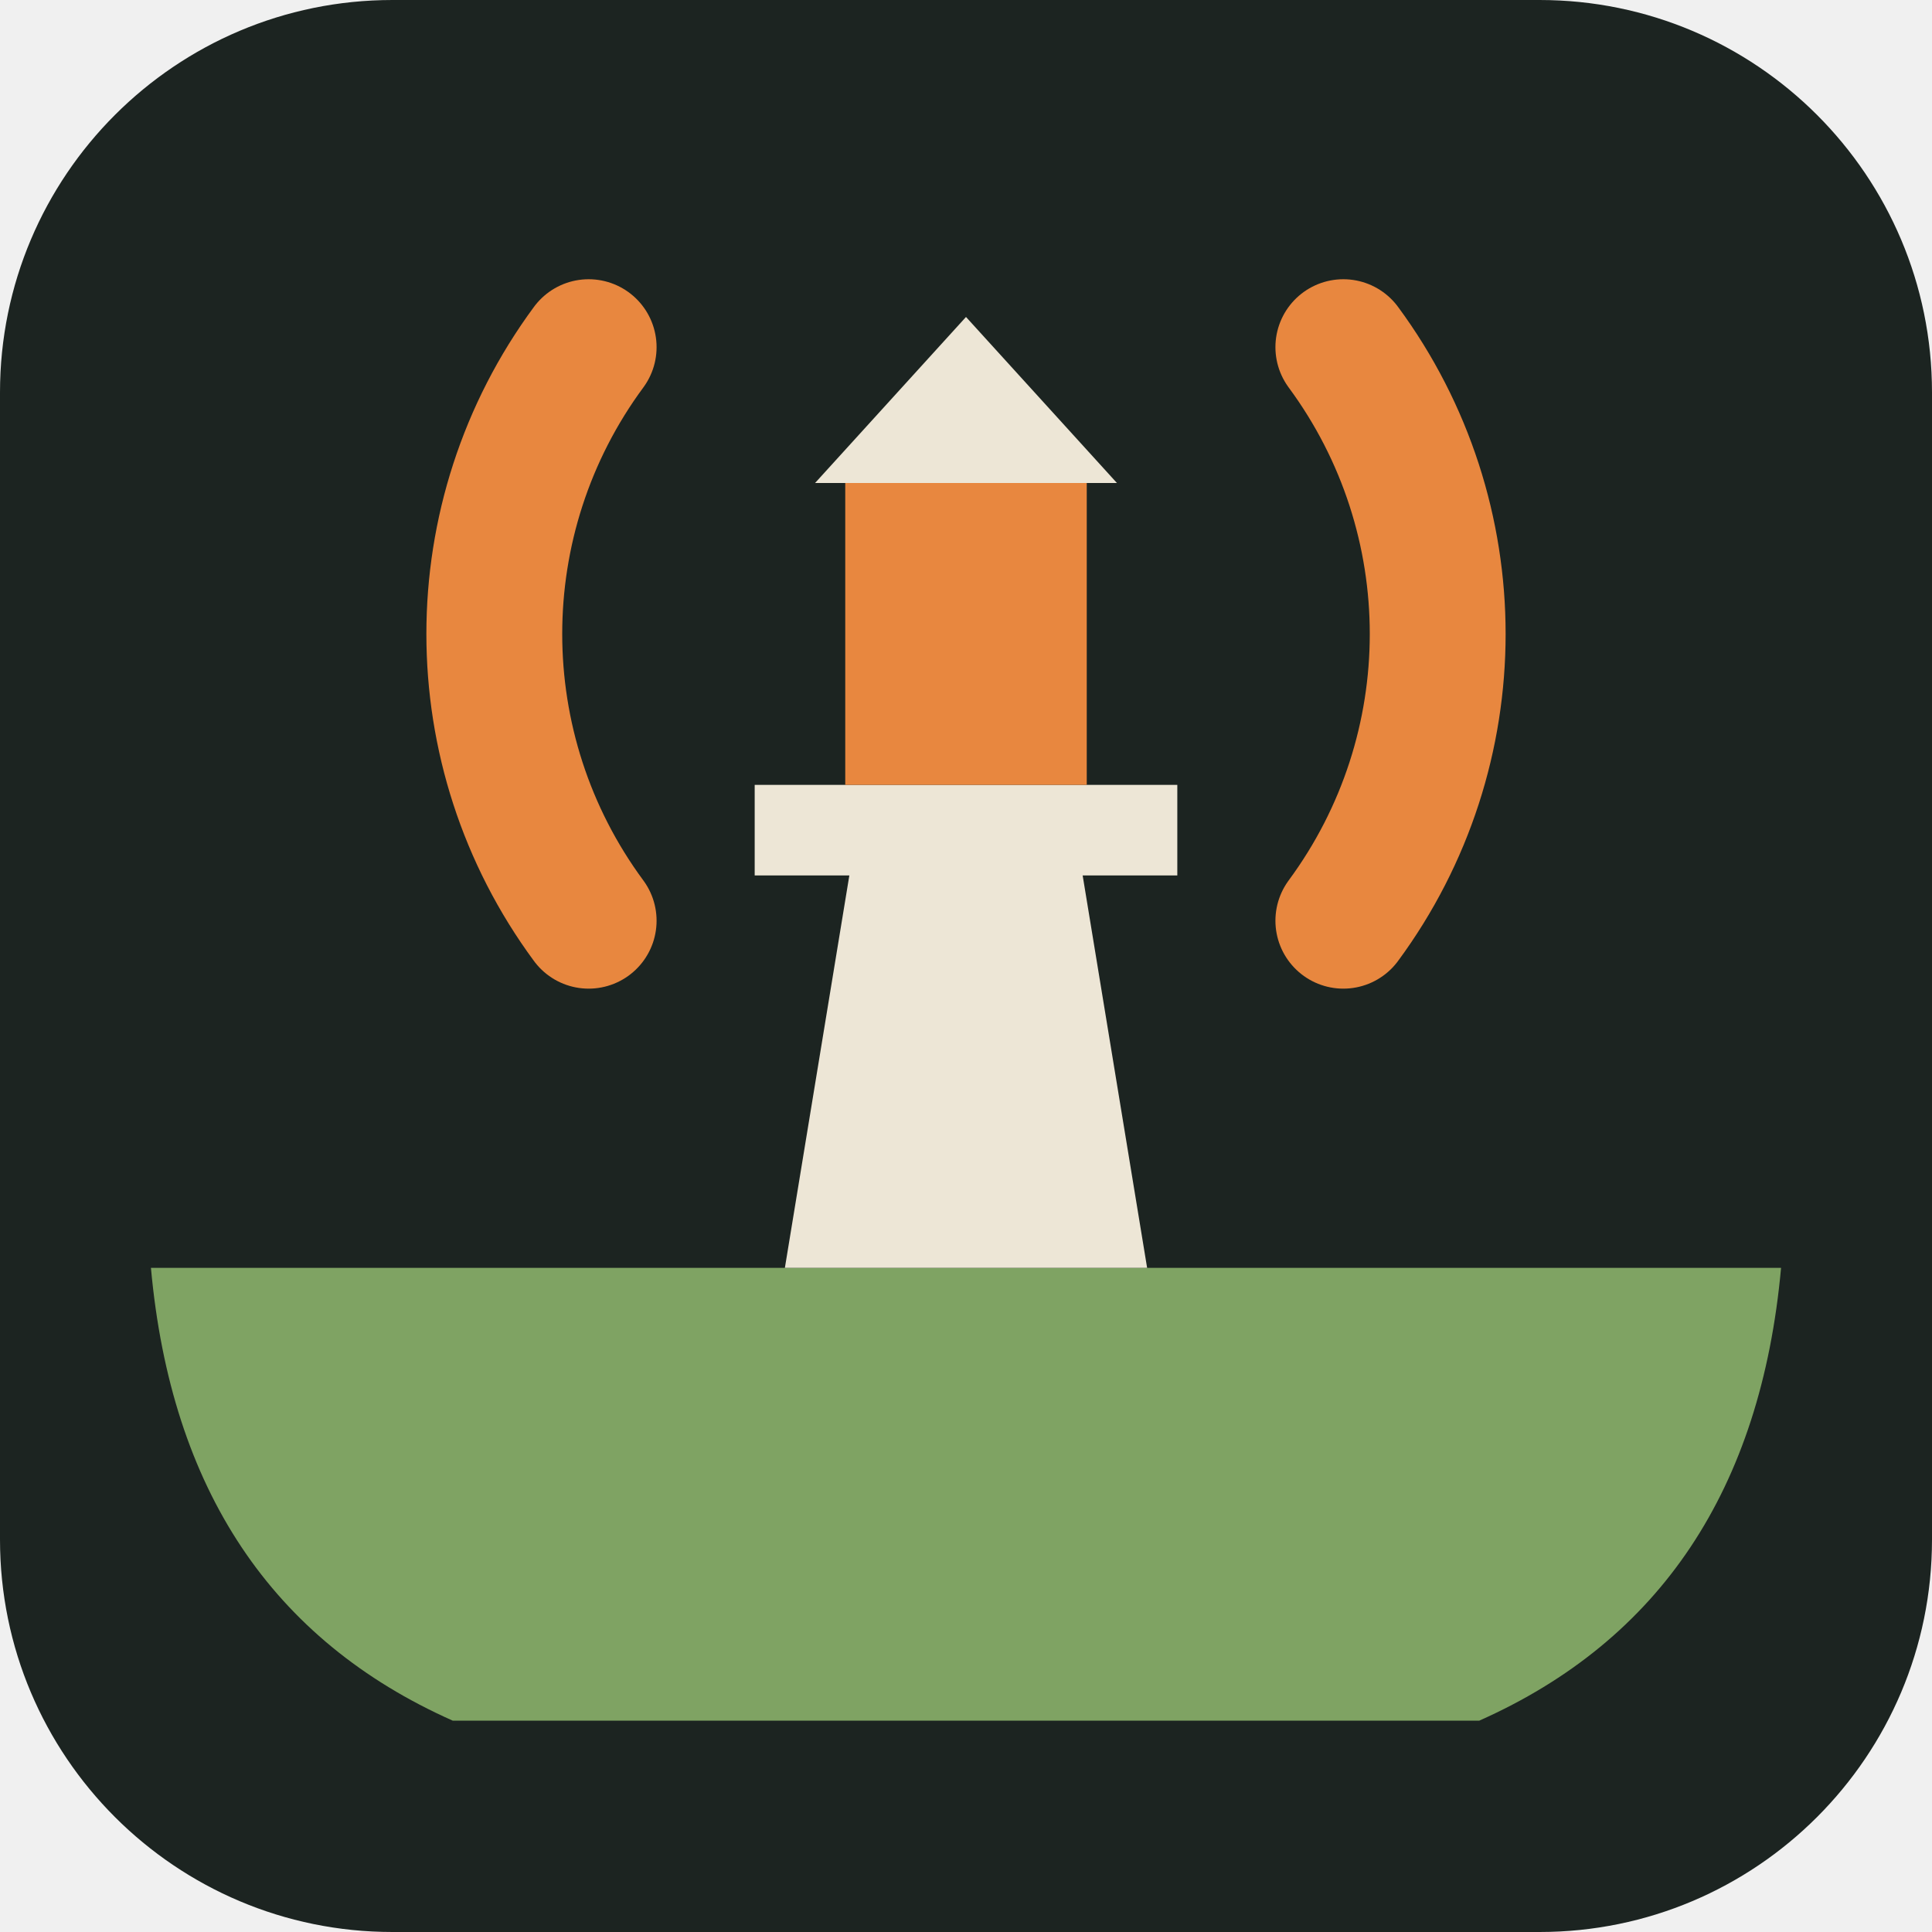
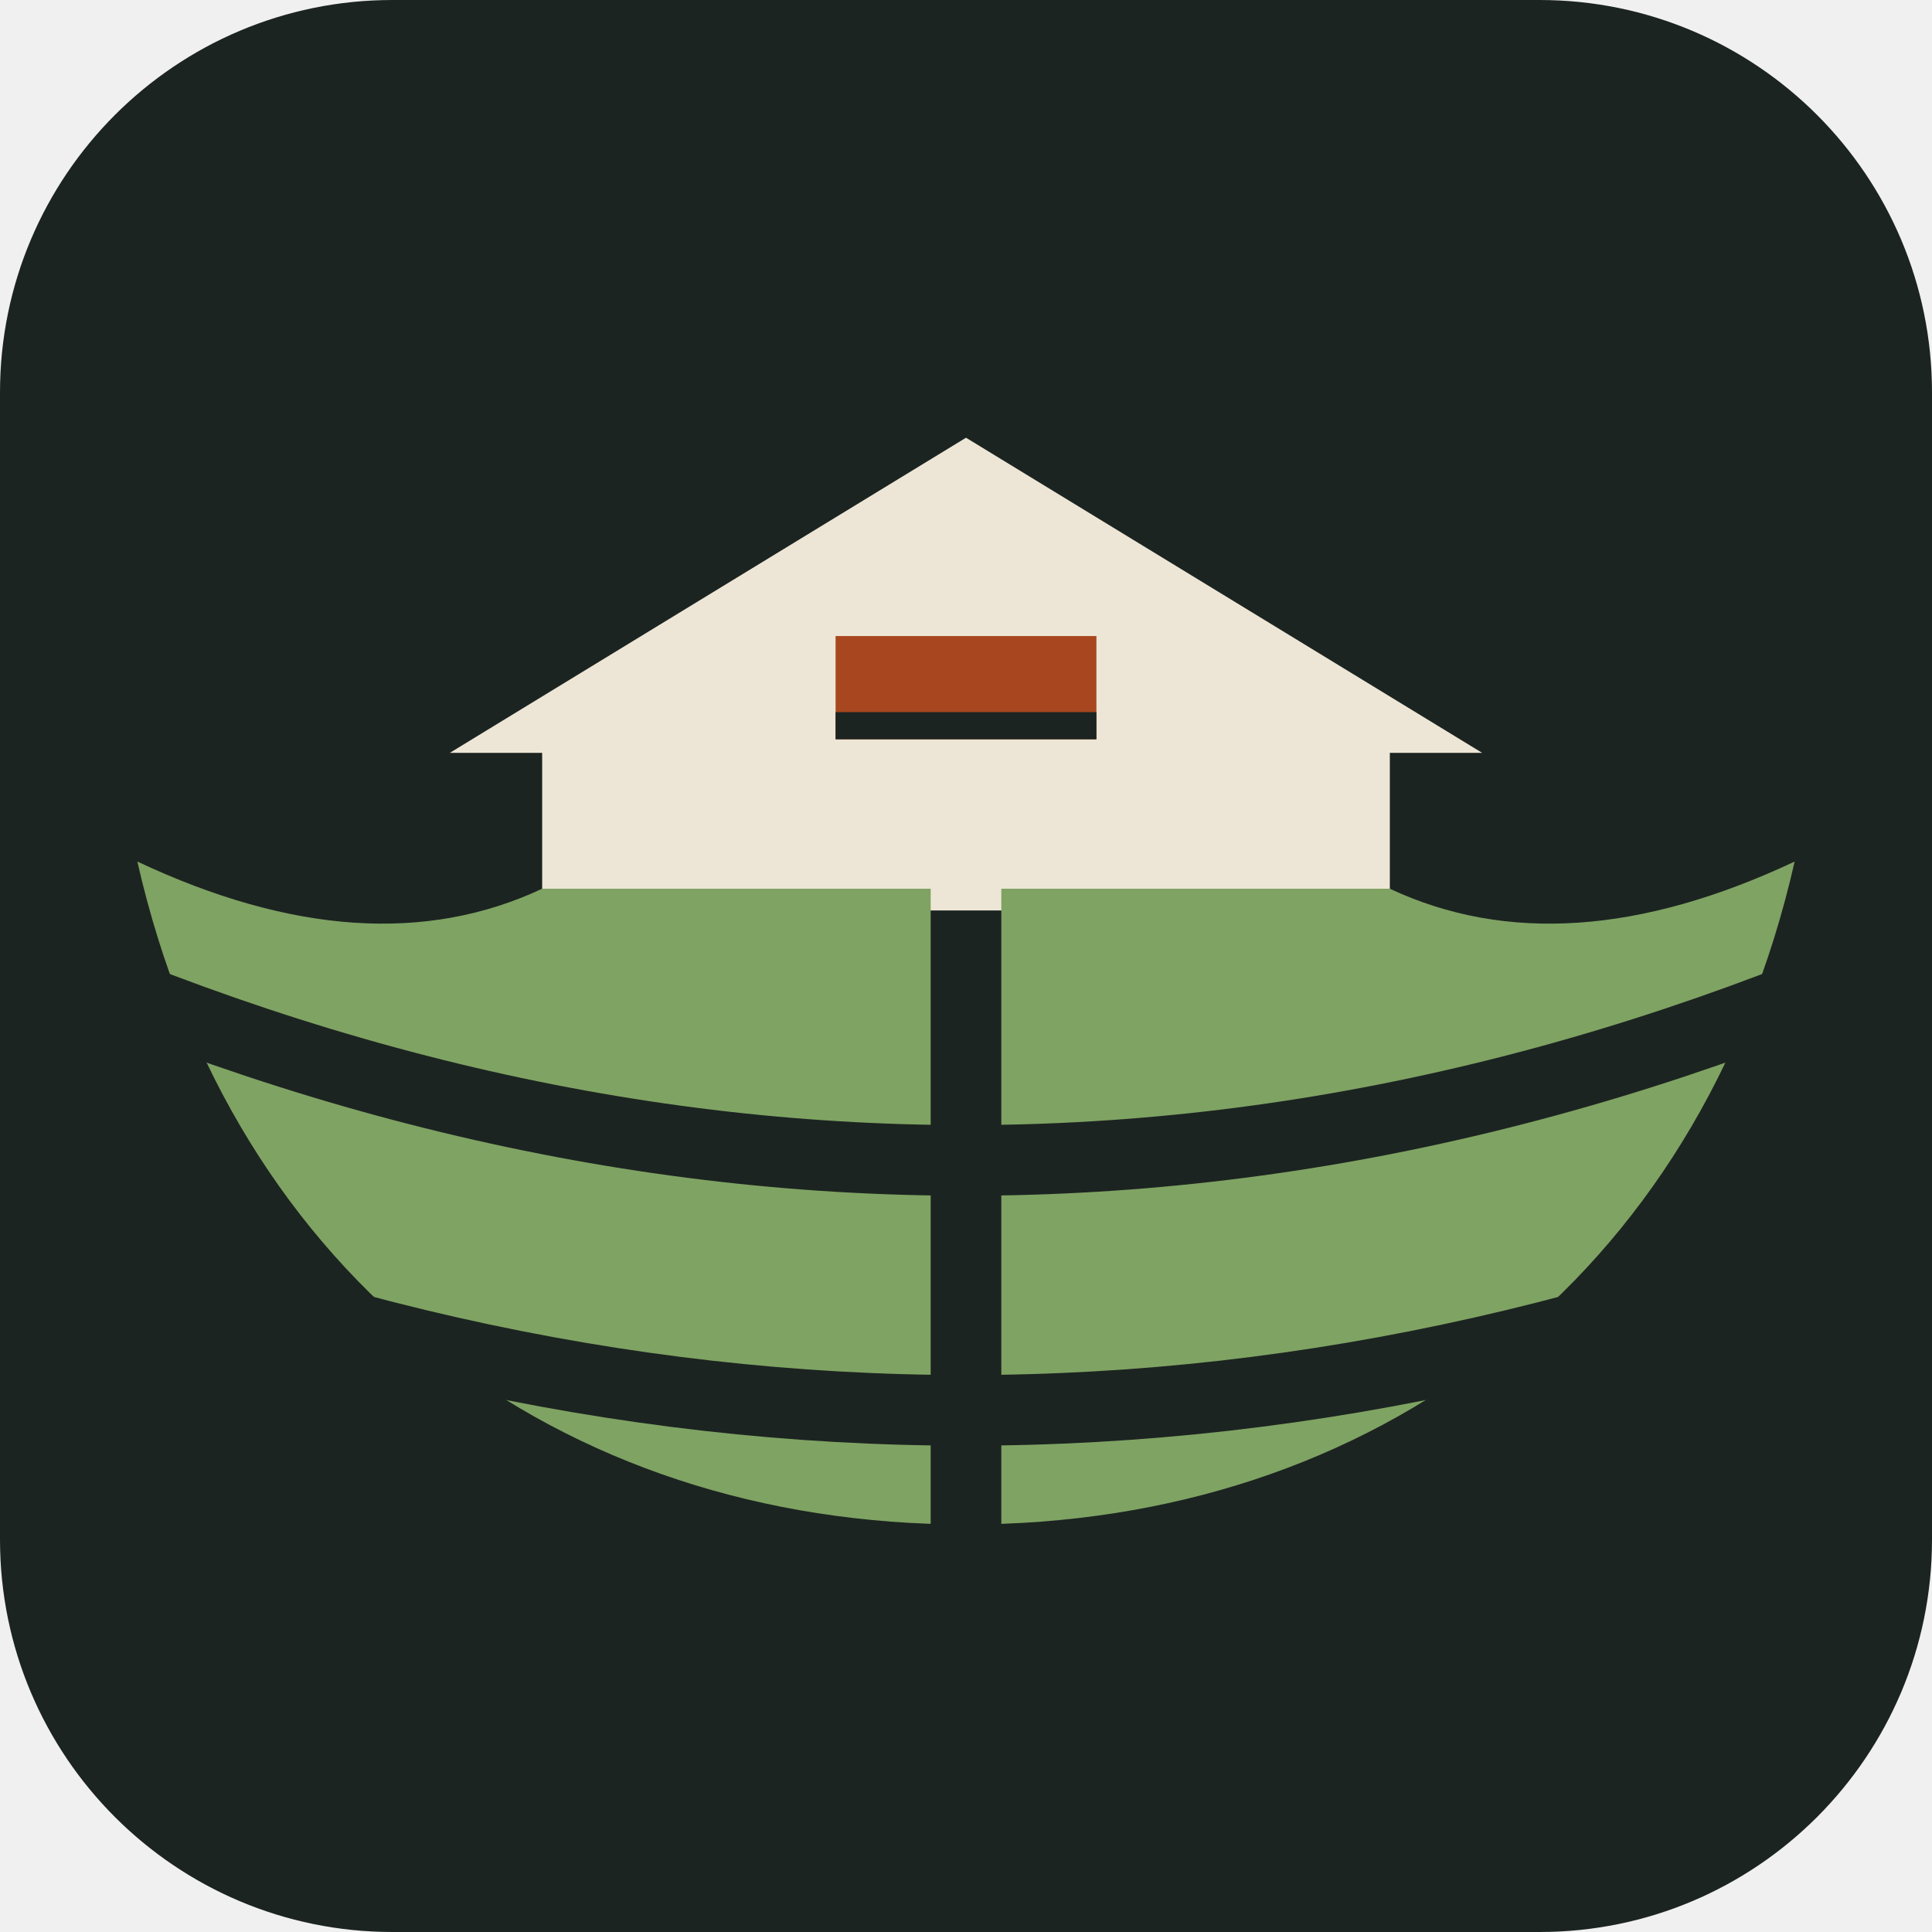
<svg xmlns="http://www.w3.org/2000/svg" viewBox="0 0 64 64" role="img" aria-label="Arca">
  <rect width="64" height="64" rx="13" fill="#1C2421" />
-   <path d="M5 42H59Q58 53 49 57H15Q6 53 5 42Z" fill="#7FA363" />
-   <path d="M26 42L28.3 28H35.7L38 42Z" fill="#EDE6D6" />
-   <rect x="25" y="26" width="14" height="3" fill="#EDE6D6" />
-   <rect x="28" y="16" width="8" height="10" fill="#E8873F" />
-   <path d="M27 16L32 10.5L37 16Z" fill="#EDE6D6" />
-   <g fill="none" stroke="#E8873F" stroke-width="4.5" stroke-linecap="round">
-     <path d="M44.5 11.5A16 16 0 0 1 44.5 30.5" />
-     <path d="M19.5 11.5A16 16 0 0 0 19.5 30.5" />
+   <g transform="translate(32 32.5) scale(.9) translate(-32 -26)">
+     <mask id="m" maskUnits="userSpaceOnUse" x="-10" y="-10" width="90" height="90">
+       <rect x="-10" y="-10" width="90" height="90" fill="#fff" />
+       <path d="M-6 23.4Q32 41.8 70 23.4M-6 33.2Q32 50.4 70 33.2M32 21V52" fill="none" stroke="#000" stroke-width="2.6" />
+     </mask>
+     <mask id="mc" maskUnits="userSpaceOnUse" x="-10" y="-10" width="90" height="90">
+       <rect x="-10" y="-10" width="90" height="90" fill="#fff" />
+       <path d="M0 17.6H64" stroke="#000" stroke-width="0" />
+     </mask>
+     <path mask="url(#mc)" d="M32 6L51 17.6H47.6V23.4H16.4V17.6H13Z" fill="#EDE6D6" />
+     <rect x="27.2" y="13.3" width="9.6" height="3.8" fill="#A8471F" />
+     <rect x="27.2" y="16.1" width="9.6" height="1" fill="#1C2421" />
+     <path mask="url(#m)" d="M1.5 21.6Q10 25.6 16.4 22.6H47.6Q54 25.6 62.5 21.6C59 37 47 46 32 46C17 46 5 37 1.5 21.6Z" fill="#7FA363" />
  </g>
</svg>
